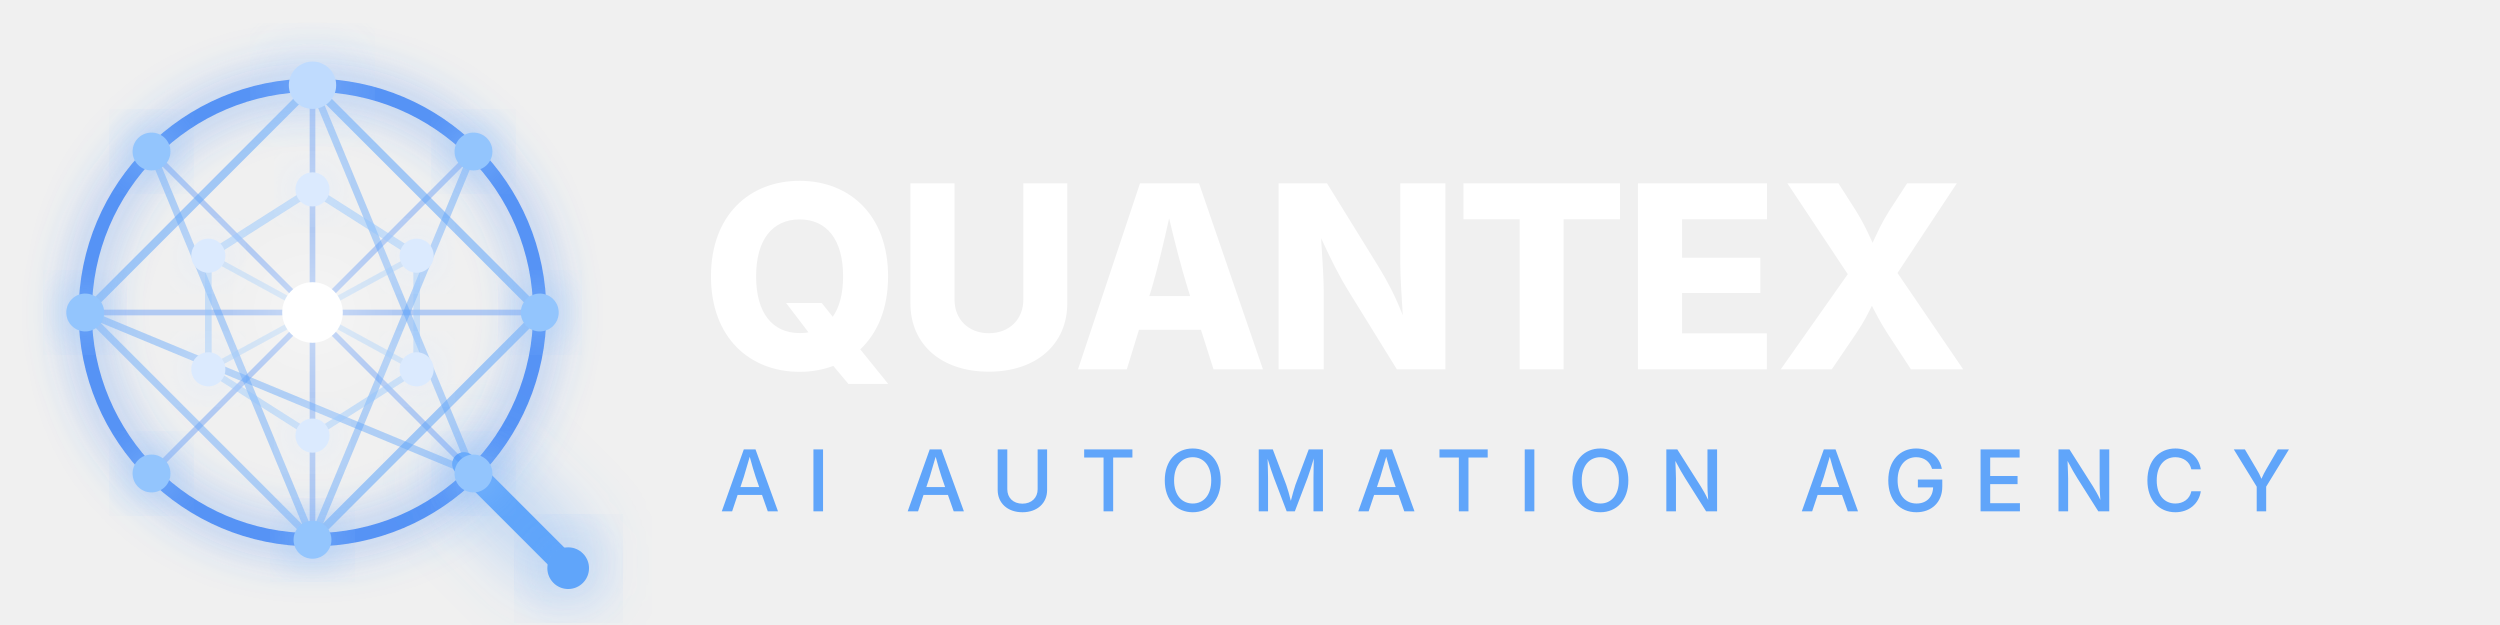
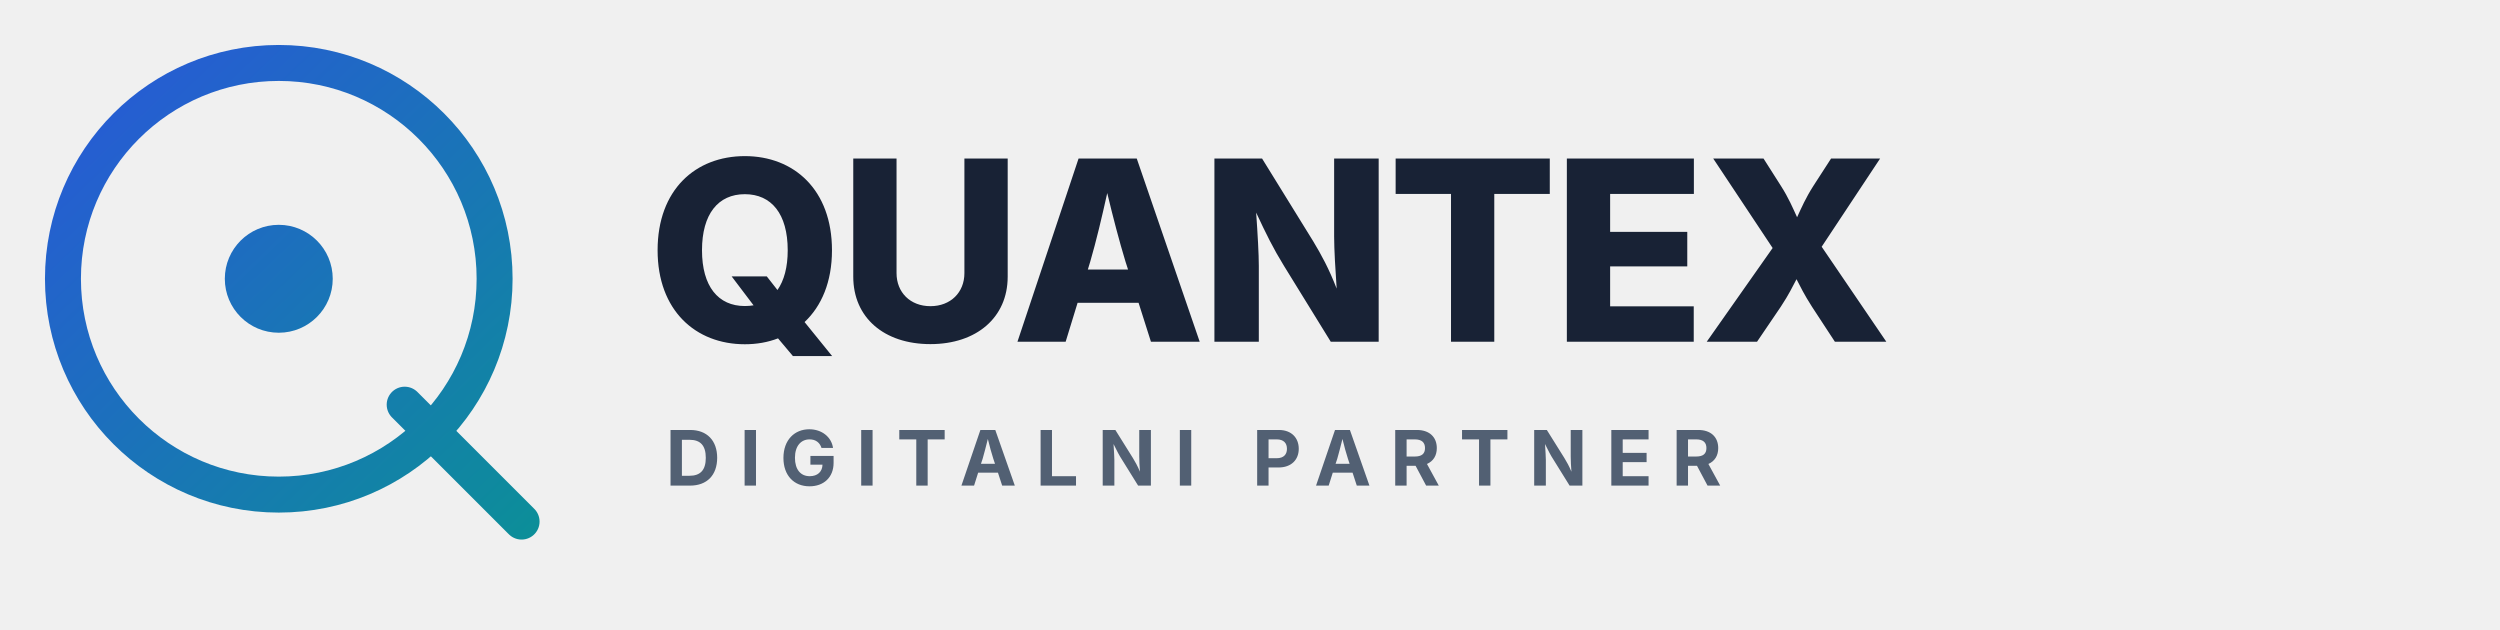
- <svg xmlns="http://www.w3.org/2000/svg" viewBox="-2 -2 264 66" fill="none" overflow="visible">
+ <svg xmlns="http://www.w3.org/2000/svg" viewBox="0 0 278 70" fill="none" role="img" aria-labelledby="title desc">
  <defs>
-     <filter id="lg" x="-60%" y="-60%" width="220%" height="220%">
-       <feGaussianBlur stdDeviation="2.5" result="b" />
-       <feMerge>
-         <feMergeNode in="b" />
-         <feMergeNode in="SourceGraphic" />
-       </feMerge>
-     </filter>
-     <filter id="lg2" x="-80%" y="-80%" width="260%" height="260%">
-       <feGaussianBlur stdDeviation="4" result="b" />
-       <feMerge>
-         <feMergeNode in="b" />
-         <feMergeNode in="SourceGraphic" />
-       </feMerge>
-     </filter>
+     <linearGradient id="q" x1="8" y1="8" x2="58" y2="60" gradientUnits="userSpaceOnUse">
+       <stop stop-color="#2859D7" />
+       <stop offset="1" stop-color="#0C8E99" />
+     </linearGradient>
  </defs>
-   <circle cx="31" cy="31" r="24" stroke="#3b82f6" stroke-width="1.4" opacity="0.85" filter="url(#lg)" />
-   <line x1="47" y1="47" x2="58" y2="58" stroke="#60a5fa" stroke-width="2.5" stroke-linecap="round" filter="url(#lg2)" />
-   <line x1="7" y1="31" x2="55" y2="31" stroke="#3b82f6" stroke-width="0.6" opacity="0.35" />
-   <line x1="31" y1="7" x2="31" y2="55" stroke="#3b82f6" stroke-width="0.6" opacity="0.35" />
-   <line x1="14" y1="14" x2="48" y2="48" stroke="#3b82f6" stroke-width="0.6" opacity="0.35" />
-   <line x1="48" y1="14" x2="14" y2="48" stroke="#3b82f6" stroke-width="0.6" opacity="0.35" />
-   <line x1="31" y1="7" x2="55" y2="31" stroke="#60a5fa" stroke-width="0.85" opacity="0.55" />
-   <line x1="55" y1="31" x2="31" y2="55" stroke="#60a5fa" stroke-width="0.85" opacity="0.55" />
-   <line x1="31" y1="7" x2="7" y2="31" stroke="#60a5fa" stroke-width="0.85" opacity="0.55" />
-   <line x1="7" y1="31" x2="31" y2="55" stroke="#60a5fa" stroke-width="0.75" opacity="0.45" />
-   <line x1="48" y1="14" x2="31" y2="55" stroke="#60a5fa" stroke-width="0.75" opacity="0.45" />
-   <line x1="14" y1="14" x2="31" y2="55" stroke="#60a5fa" stroke-width="0.75" opacity="0.45" />
-   <line x1="7" y1="31" x2="48" y2="48" stroke="#60a5fa" stroke-width="0.75" opacity="0.45" />
-   <line x1="31" y1="7" x2="48" y2="48" stroke="#60a5fa" stroke-width="0.75" opacity="0.45" />
-   <line x1="31" y1="18" x2="42" y2="25" stroke="#93c5fd" stroke-width="0.8" opacity="0.5" />
-   <line x1="31" y1="18" x2="20" y2="25" stroke="#93c5fd" stroke-width="0.8" opacity="0.5" />
-   <line x1="42" y1="25" x2="42" y2="37" stroke="#93c5fd" stroke-width="0.7" opacity="0.45" />
-   <line x1="20" y1="25" x2="20" y2="37" stroke="#93c5fd" stroke-width="0.7" opacity="0.45" />
-   <line x1="42" y1="37" x2="31" y2="44" stroke="#93c5fd" stroke-width="0.7" opacity="0.45" />
-   <line x1="20" y1="37" x2="31" y2="44" stroke="#93c5fd" stroke-width="0.7" opacity="0.45" />
-   <line x1="42" y1="25" x2="20" y2="37" stroke="#93c5fd" stroke-width="0.6" opacity="0.35" />
-   <line x1="20" y1="25" x2="42" y2="37" stroke="#93c5fd" stroke-width="0.6" opacity="0.35" />
-   <circle cx="31" cy="7" r="2.5" fill="#bfdbfe" filter="url(#lg2)" />
-   <circle cx="48" cy="14" r="2" fill="#93c5fd" filter="url(#lg)" />
-   <circle cx="55" cy="31" r="2" fill="#93c5fd" filter="url(#lg)" />
-   <circle cx="48" cy="48" r="2" fill="#93c5fd" filter="url(#lg)" />
-   <circle cx="31" cy="55" r="2" fill="#93c5fd" filter="url(#lg)" />
-   <circle cx="14" cy="48" r="2" fill="#93c5fd" filter="url(#lg)" />
-   <circle cx="7" cy="31" r="2" fill="#93c5fd" filter="url(#lg)" />
-   <circle cx="14" cy="14" r="2" fill="#93c5fd" filter="url(#lg)" />
-   <circle cx="31" cy="18" r="1.8" fill="#dbeafe" filter="url(#lg)" />
-   <circle cx="42" cy="25" r="1.8" fill="#dbeafe" filter="url(#lg)" />
-   <circle cx="42" cy="37" r="1.8" fill="#dbeafe" filter="url(#lg)" />
-   <circle cx="31" cy="44" r="1.8" fill="#dbeafe" filter="url(#lg)" />
-   <circle cx="20" cy="37" r="1.8" fill="#dbeafe" filter="url(#lg)" />
-   <circle cx="20" cy="25" r="1.8" fill="#dbeafe" filter="url(#lg)" />
-   <circle cx="31" cy="31" r="3.2" fill="white" filter="url(#lg2)" />
-   <circle cx="58" cy="58" r="2.2" fill="#60a5fa" filter="url(#lg2)" />
-   <text x="72" y="37" font-family="Inter, system-ui, -apple-system, sans-serif" font-weight="800" font-size="27" fill="white" letter-spacing="-0.5">QUANTEX</text>
-   <text x="74" y="52" font-family="Inter, system-ui, -apple-system, sans-serif" font-weight="500" font-size="9" fill="#60a5fa" letter-spacing="2.8">AI AUTOMATION AGENCY</text>
+   <circle cx="31" cy="31" r="24" stroke="url(#q)" stroke-width="4" />
+   <circle cx="31" cy="31" r="6" fill="url(#q)" />
+   <path d="M45 45L58 58" stroke="url(#q)" stroke-width="4" stroke-linecap="round" />
+   <text x="72" y="38" font-family="Inter, system-ui, sans-serif" font-size="28" font-weight="800" letter-spacing="-.6" fill="#182235">QUANTEX</text>
+   <text x="74" y="54" font-family="Inter, system-ui, sans-serif" font-size="8.5" font-weight="650" letter-spacing="2.1" fill="#526073">DIGITALNI PARTNER</text>
</svg>
